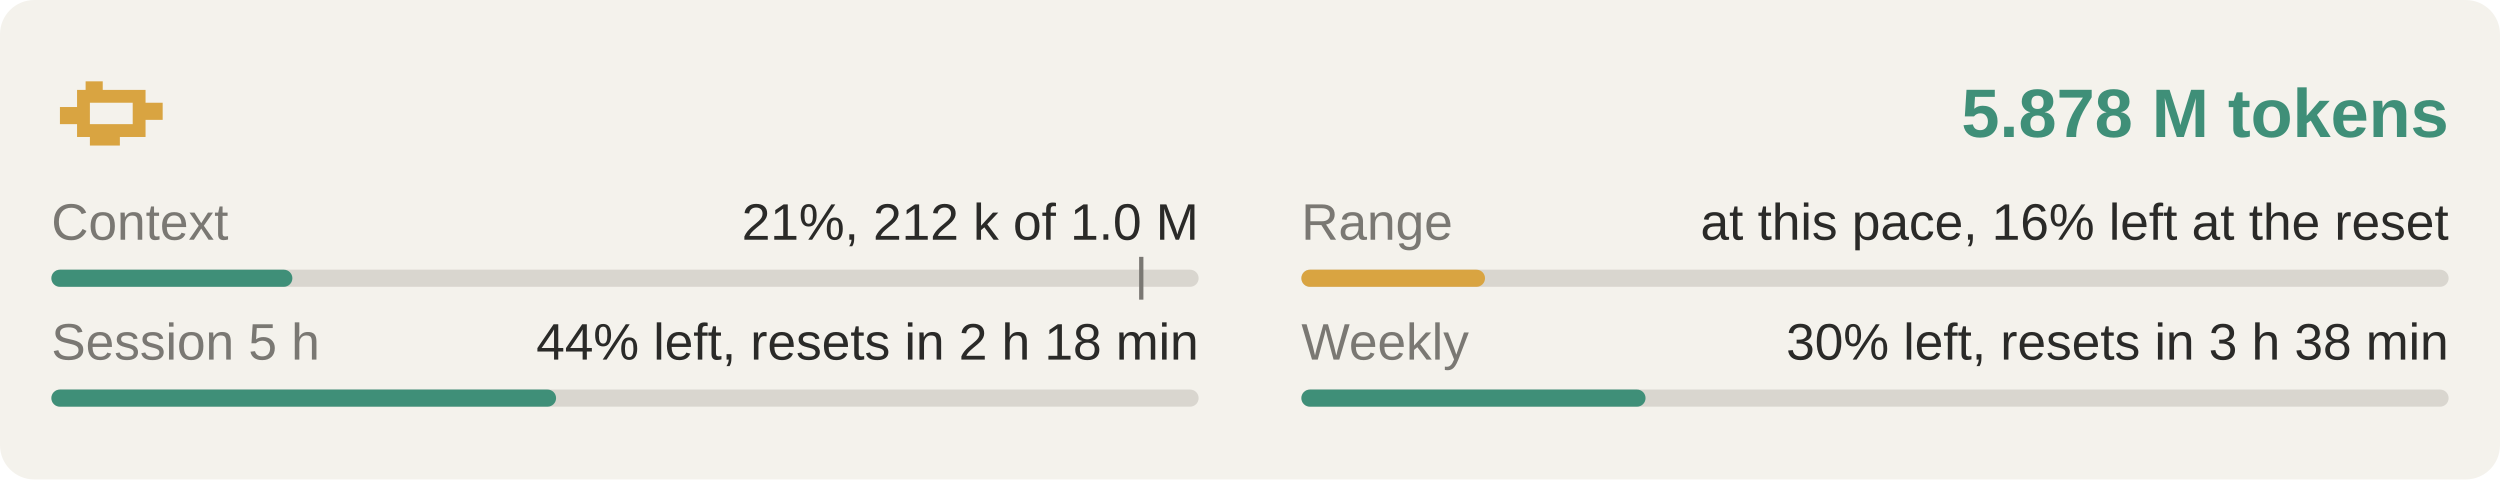
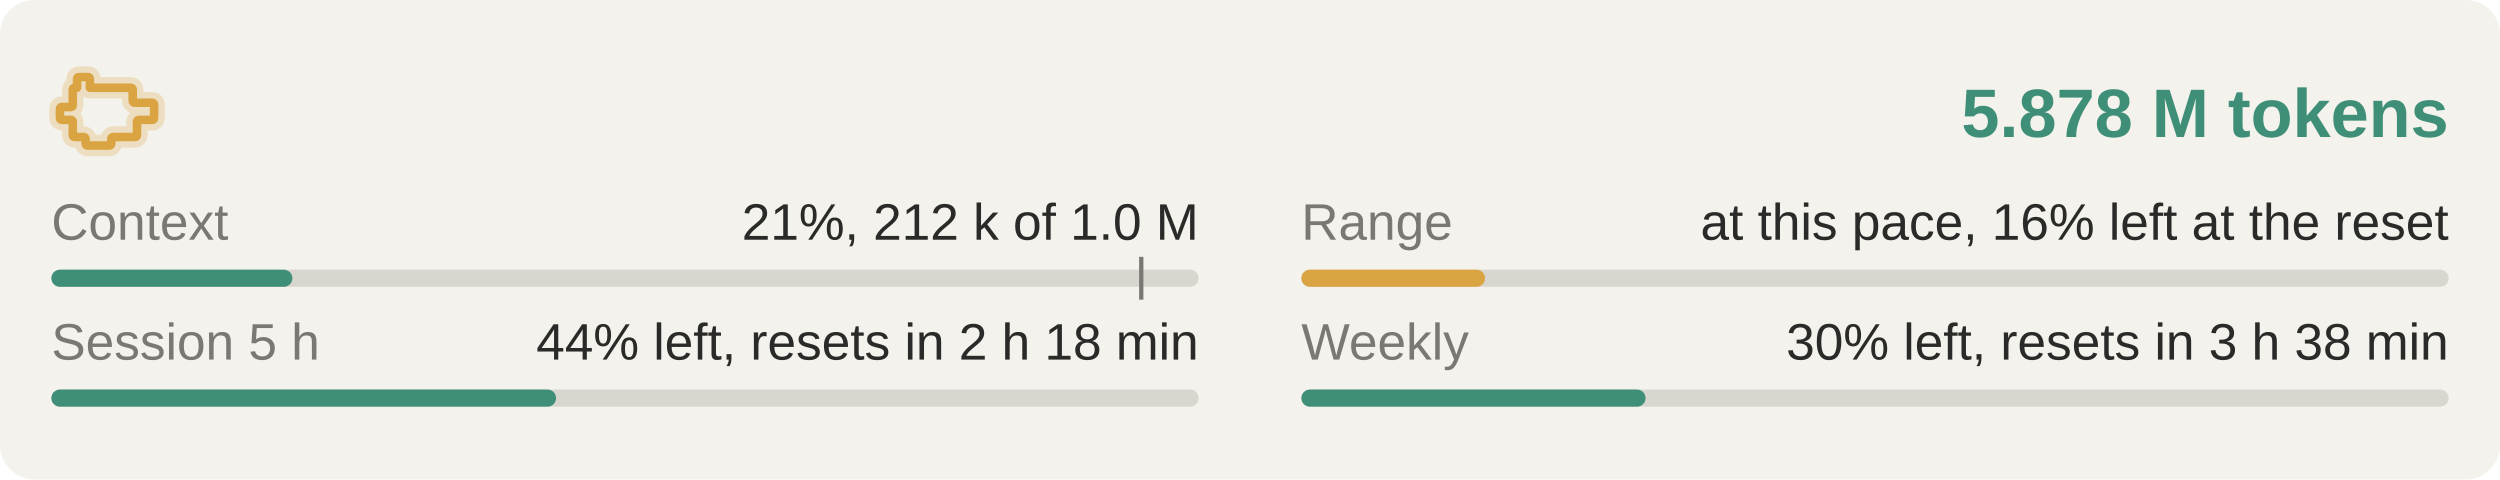
<svg xmlns="http://www.w3.org/2000/svg" viewBox="0 0 584 112" width="584" height="112">
  <rect width="100%" height="100%" rx="8" fill="#f4f2ec" />
  <g transform="translate(12 12)">
-     <path d="M8 2H12V4H22V7H26V11H22V15H16V17H9V15H6V12H2V8H6V4H8ZM9 7H19V12H9Z" transform="translate(0 5)" fill-rule="evenodd" fill="#d9a441" stroke="none" />
+     <path d="M6 3.5V1.5Q6 1 6.5 1H8.5Q9 1 9 1.5V3.5H18.5Q19 3.5 19 4V6.5Q19 7 19.5 7H23.5Q24 7 24 7.5V10.5Q24 11 23.5 11H20.5Q20 11 20 11.5V14.5Q20 15 19.5 15H14.5Q14 15 14 15.5V16.5Q14 17 13.5 17H8.5Q8 17 8 16.5V15.5Q8 15 7.5 15H5.5Q5 15 5 14.5V11.5Q5 11 4.5 11H2.5Q2 11 2 10.5V8.5Q2 8 2.5 8H4.5Q5 8 5 7.5V4Q5 3.5 5.5 3.5Z" transform="translate(0 5)" fill="none" stroke="#d9a441" stroke-width="5" stroke-opacity="0.25" stroke-linejoin="round" stroke-linecap="round" />
+     <path d="M6 3.5V1.5Q6 1 6.5 1H8.5Q9 1 9 1.5V3.5H18.5Q19 3.5 19 4V6.5Q19 7 19.5 7H23.5Q24 7 24 7.5V10.5Q24 11 23.5 11H20.5Q20 11 20 11.5V14.5Q20 15 19.5 15H14.5Q14 15 14 15.5V16.5Q14 17 13.5 17H8.5Q8 17 8 16.5V15.5Q8 15 7.5 15H5.5Q5 15 5 14.5V11.5Q5 11 4.5 11H2.5Q2 11 2 10.5V8.5Q2 8 2.5 8H4.5Q5 8 5 7.5V4Q5 3.5 5.5 3.5Z" transform="translate(0 5)" fill="none" stroke="#d9a441" stroke-width="2" stroke-opacity="1" stroke-linejoin="round" stroke-linecap="round" />
    <text x="560" y="20" font-size="16" fill="#3f8f78" text-anchor="end" font-weight="600" font-family="'Segoe UI','Helvetica Neue',Arial,sans-serif" style="font-variant-numeric:tabular-nums">5.878 M tokens</text>
    <text x="0" y="44" font-size="12" fill="#7a7873" text-anchor="start" font-weight="400" font-family="'Segoe UI','Helvetica Neue',Arial,sans-serif" style="font-variant-numeric:tabular-nums">Context</text>
    <text x="268" y="44" font-size="12" fill="#2a2a28" text-anchor="end" font-weight="400" font-family="'Segoe UI','Helvetica Neue',Arial,sans-serif" style="font-variant-numeric:tabular-nums">21%, 212 k of 1.0 M</text>
    <rect x="0" y="51" width="268" height="4" rx="2" fill="#d9d6cf" />
    <rect x="0" y="51" width="56.3" height="4" rx="2" fill="#3f8f78" />
    <rect x="254.1" y="48" width="1" height="10" fill="#7a7873" />
    <text x="292" y="44" font-size="12" fill="#7a7873" text-anchor="start" font-weight="400" font-family="'Segoe UI','Helvetica Neue',Arial,sans-serif" style="font-variant-numeric:tabular-nums">Range</text>
    <text x="560" y="44" font-size="12" fill="#2a2a28" text-anchor="end" font-weight="400" font-family="'Segoe UI','Helvetica Neue',Arial,sans-serif" style="font-variant-numeric:tabular-nums">at this pace, 16% left at the reset</text>
    <rect x="292" y="51" width="268" height="4" rx="2" fill="#d9d6cf" />
    <rect x="292" y="51" width="42.9" height="4" rx="2" fill="#d9a441" />
    <text x="0" y="72" font-size="12" fill="#7a7873" text-anchor="start" font-weight="400" font-family="'Segoe UI','Helvetica Neue',Arial,sans-serif" style="font-variant-numeric:tabular-nums">Session 5 h</text>
    <text x="268" y="72" font-size="12" fill="#2a2a28" text-anchor="end" font-weight="400" font-family="'Segoe UI','Helvetica Neue',Arial,sans-serif" style="font-variant-numeric:tabular-nums">44% left, resets in 2 h 18 min</text>
    <rect x="0" y="79" width="268" height="4" rx="2" fill="#d9d6cf" />
    <rect x="0" y="79" width="117.9" height="4" rx="2" fill="#3f8f78" />
    <text x="292" y="72" font-size="12" fill="#7a7873" text-anchor="start" font-weight="400" font-family="'Segoe UI','Helvetica Neue',Arial,sans-serif" style="font-variant-numeric:tabular-nums">Weekly</text>
    <text x="560" y="72" font-size="12" fill="#2a2a28" text-anchor="end" font-weight="400" font-family="'Segoe UI','Helvetica Neue',Arial,sans-serif" style="font-variant-numeric:tabular-nums">30% left, resets in 3 h 38 min</text>
    <rect x="292" y="79" width="268" height="4" rx="2" fill="#d9d6cf" />
    <rect x="292" y="79" width="80.4" height="4" rx="2" fill="#3f8f78" />
  </g>
</svg>
